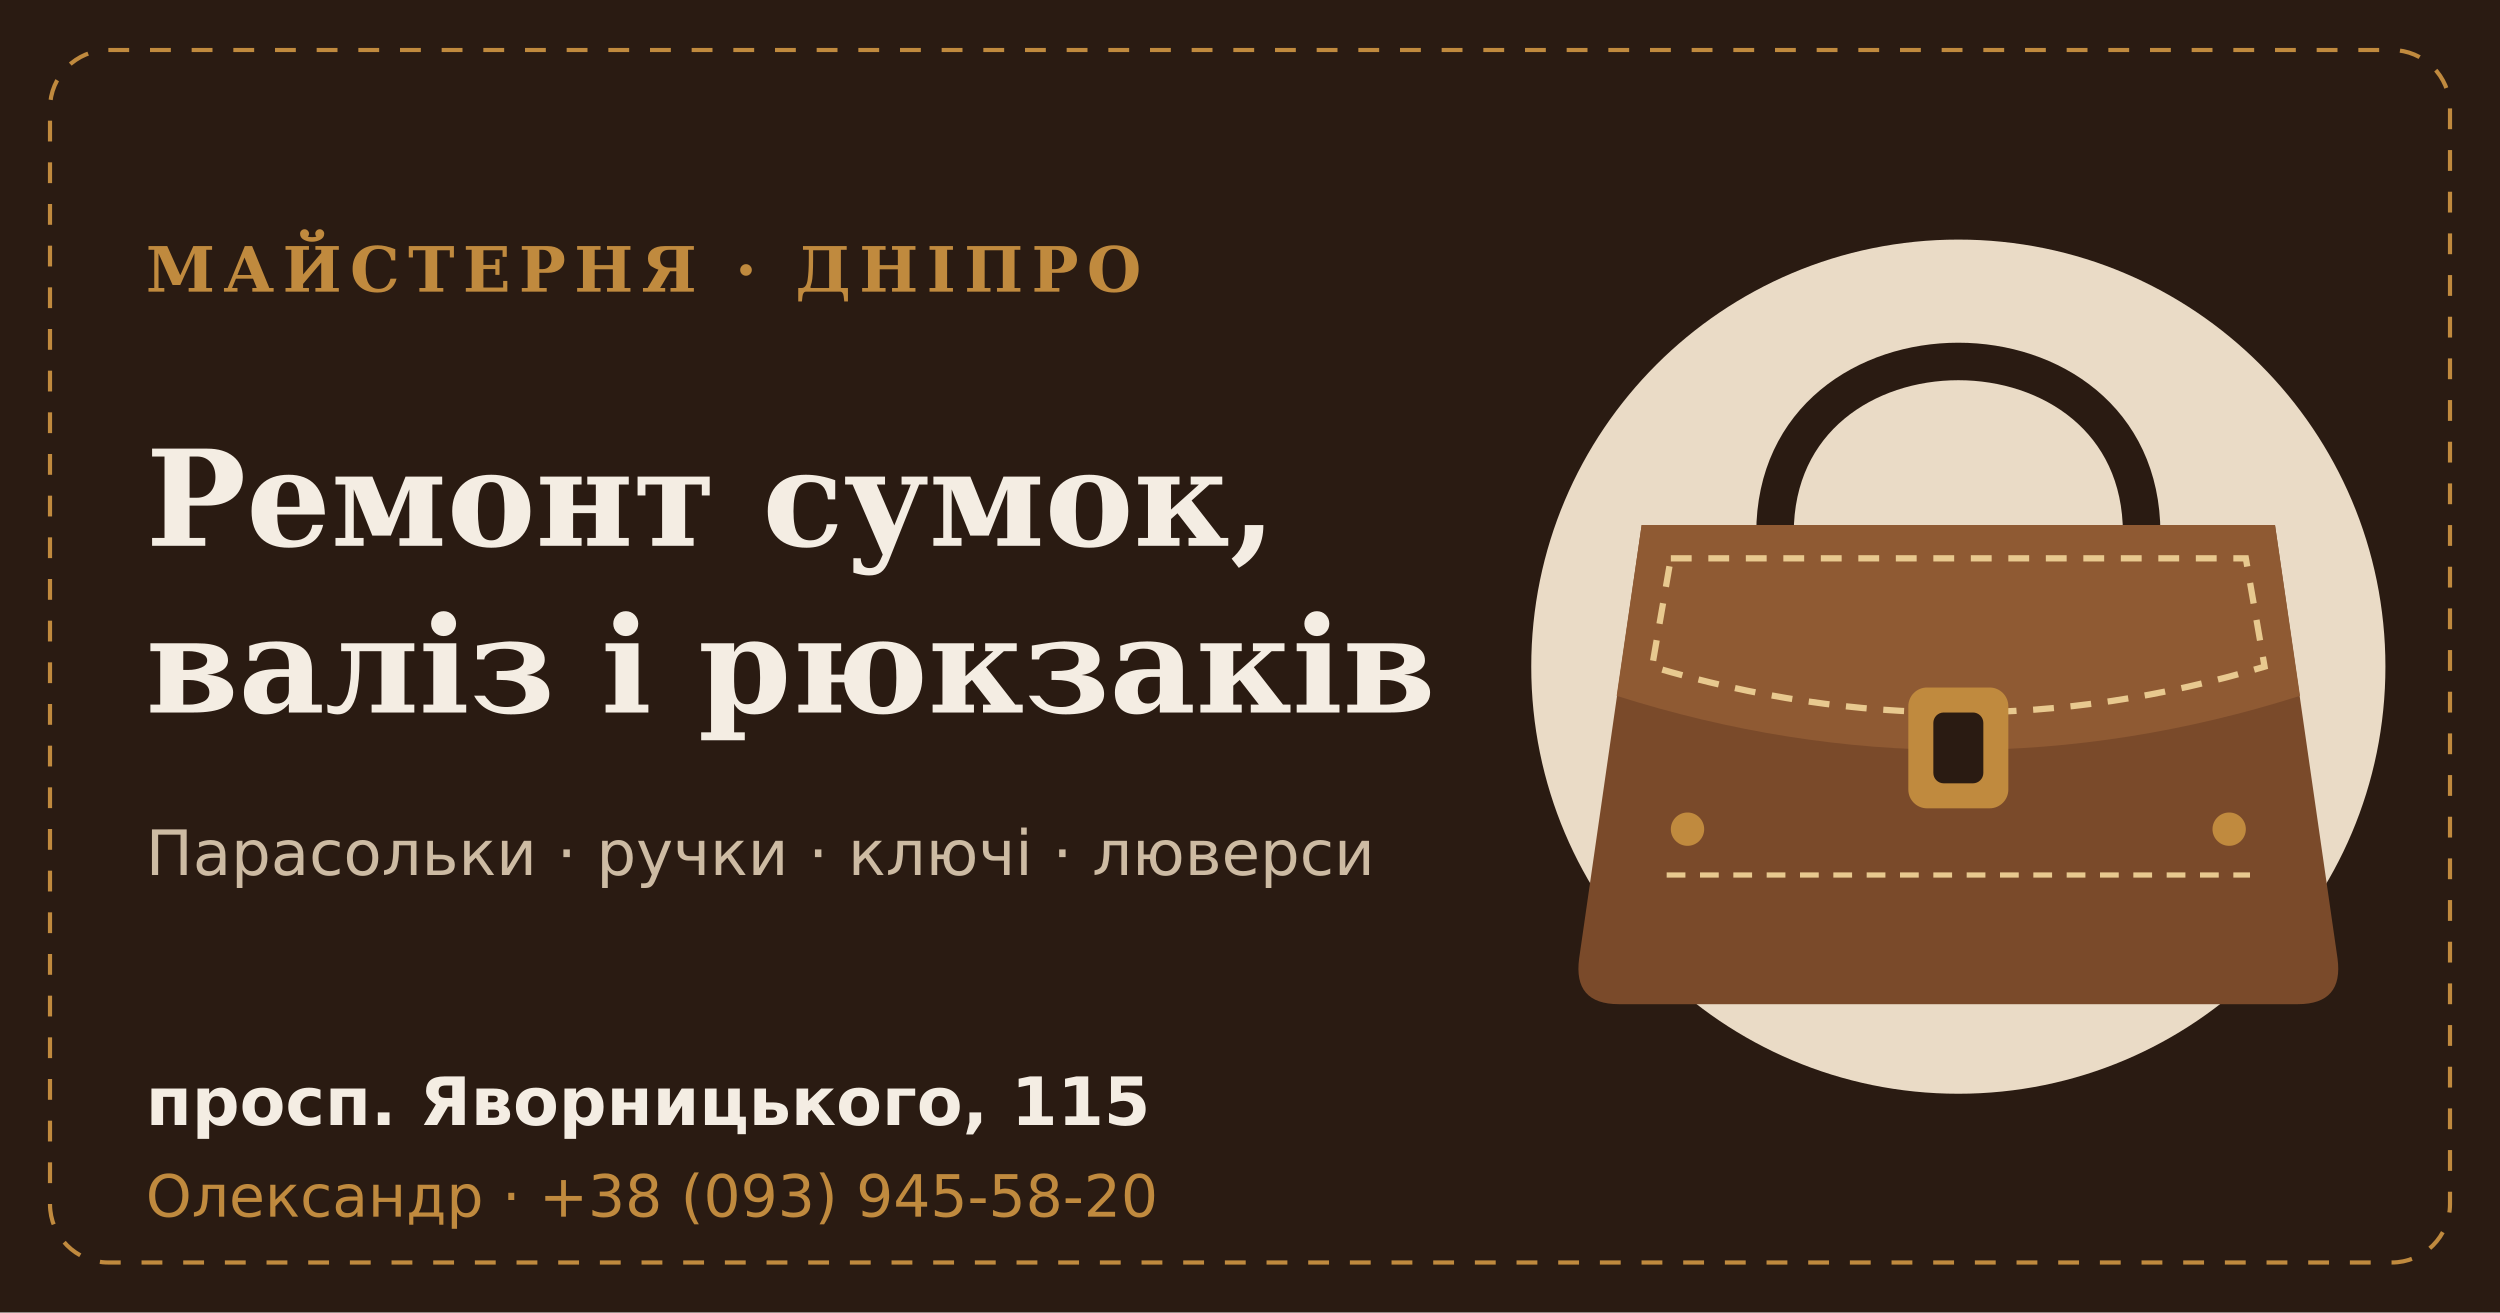
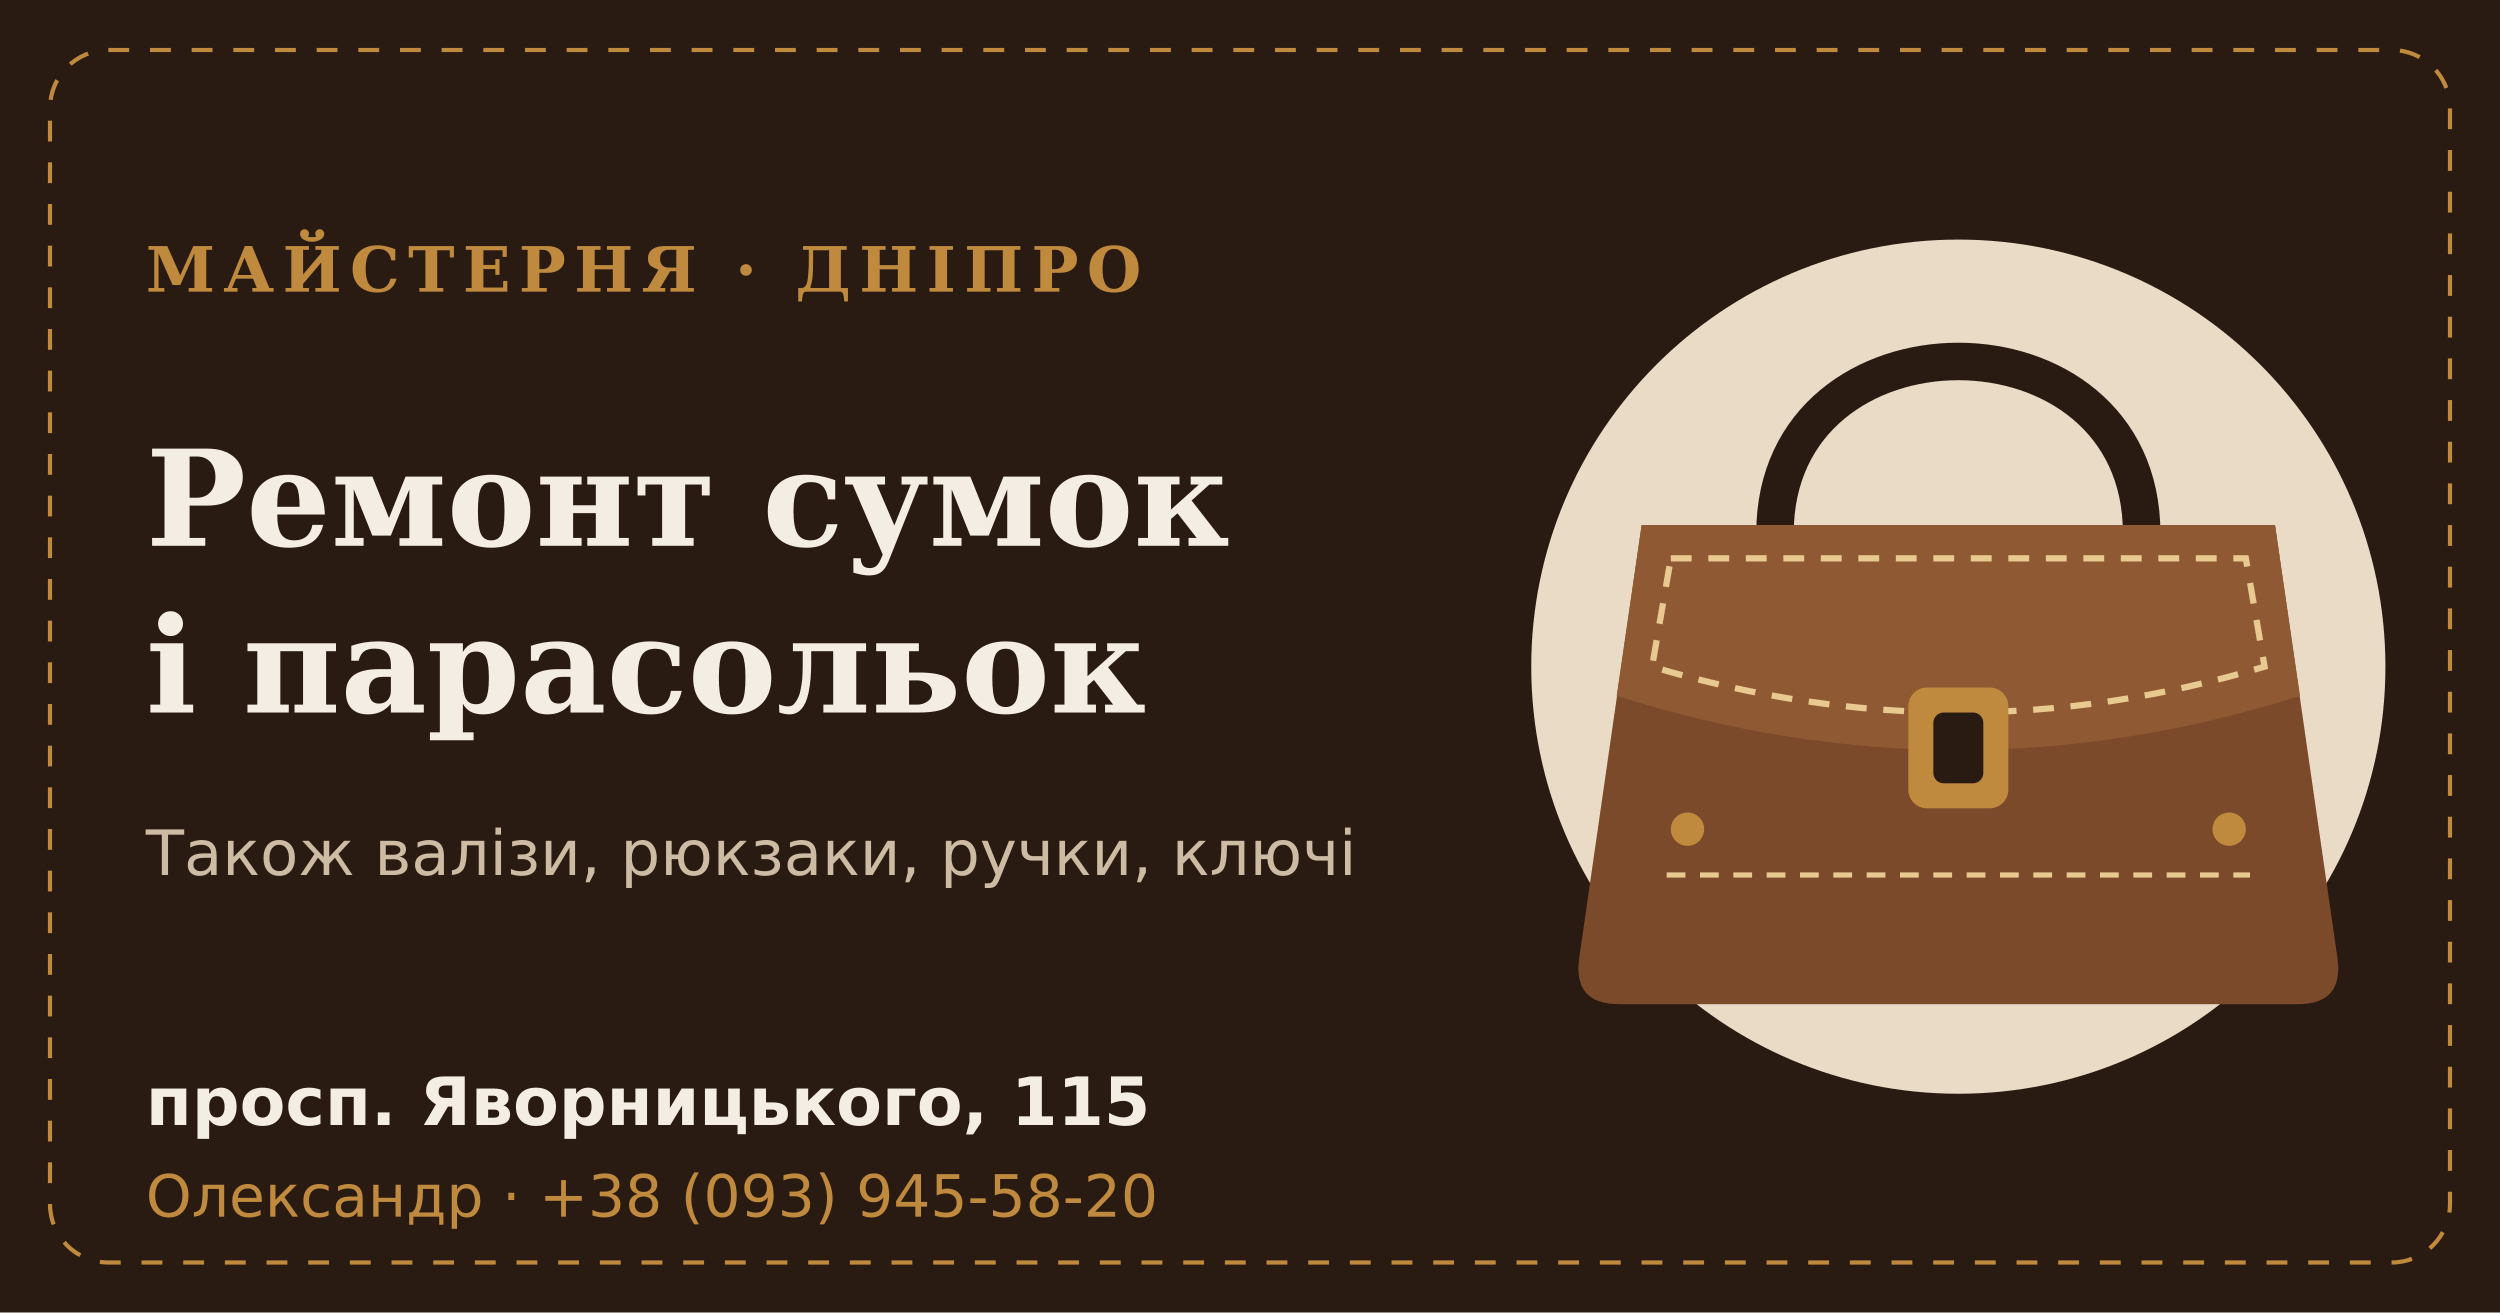
<svg xmlns="http://www.w3.org/2000/svg" width="1200" height="630" viewBox="0 0 1200 630">
  <rect width="1200" height="630" fill="#2A1B12" />
  <rect x="24" y="24" width="1152" height="582" rx="28" fill="none" stroke="#C08A3E" stroke-width="2" stroke-dasharray="10 10" />
  <text x="70" y="140" font-family="DejaVu Serif, Georgia, serif" font-weight="700" font-size="30" letter-spacing="4" fill="#C08A3E">МАЙСТЕРНЯ · ДНІПРО</text>
-   <text x="70" y="262" font-family="DejaVu Serif, Georgia, serif" font-weight="700" font-size="64" fill="#F4EDE3">Ремонт сумок,</text>
-   <text x="70" y="342" font-family="DejaVu Serif, Georgia, serif" font-weight="700" font-size="64" fill="#F4EDE3">валіз і рюкзаків</text>
-   <text x="70" y="420" font-family="DejaVu Sans, Arial, sans-serif" font-size="30" fill="#CDBBA3">Парасольки · ручки · ключі · люверси</text>
+   <text x="70" y="262" font-family="DejaVu Serif, Georgia, serif" font-weight="700" font-size="64" fill="#F4EDE3">Ремонт сумок</text>
+   <text x="70" y="342" font-family="DejaVu Serif, Georgia, serif" font-weight="700" font-size="64" fill="#F4EDE3">і парасольок</text>
+   <text x="70" y="420" font-family="DejaVu Sans, Arial, sans-serif" font-size="30" fill="#CDBBA3">Також валізи, рюкзаки, ручки, ключі</text>
  <text x="70" y="540" font-family="DejaVu Sans, Arial, sans-serif" font-weight="700" font-size="32" fill="#F4EDE3">просп. Яворницького, 115</text>
  <text x="70" y="584" font-family="DejaVu Sans, Arial, sans-serif" font-size="28" fill="#C08A3E">Олександр · +38 (093) 945-58-20</text>
  <g transform="translate(690 80) scale(1)">
    <circle cx="250" cy="240" r="205" fill="#EADBC6" />
    <path d="M162 176 C162 66 338 66 338 176" fill="none" stroke="#2A1B12" stroke-width="18" stroke-linecap="round" />
    <path d="M98 172 H402 L432 380 Q435 402 413 402 H87 Q65 402 68 380 Z" fill="#7A4A2A" />
    <path d="M98 172 H402 L414 254 Q250 306 86 254 Z" fill="#8F5A33" />
    <path d="M112 188 H388 L397 240 Q250 284 103 240 Z" fill="none" stroke="#E8C98F" stroke-width="3" stroke-dasharray="10 8" />
    <rect x="226" y="250" width="48" height="58" rx="9" fill="#C08A3E" />
    <rect x="238" y="262" width="24" height="34" rx="5" fill="#2A1B12" />
    <path d="M110 340 H390" stroke="#E8C98F" stroke-width="2.5" stroke-dasharray="9 7" />
    <circle cx="120" cy="318" r="8" fill="#C08A3E" />
    <circle cx="380" cy="318" r="8" fill="#C08A3E" />
  </g>
</svg>
